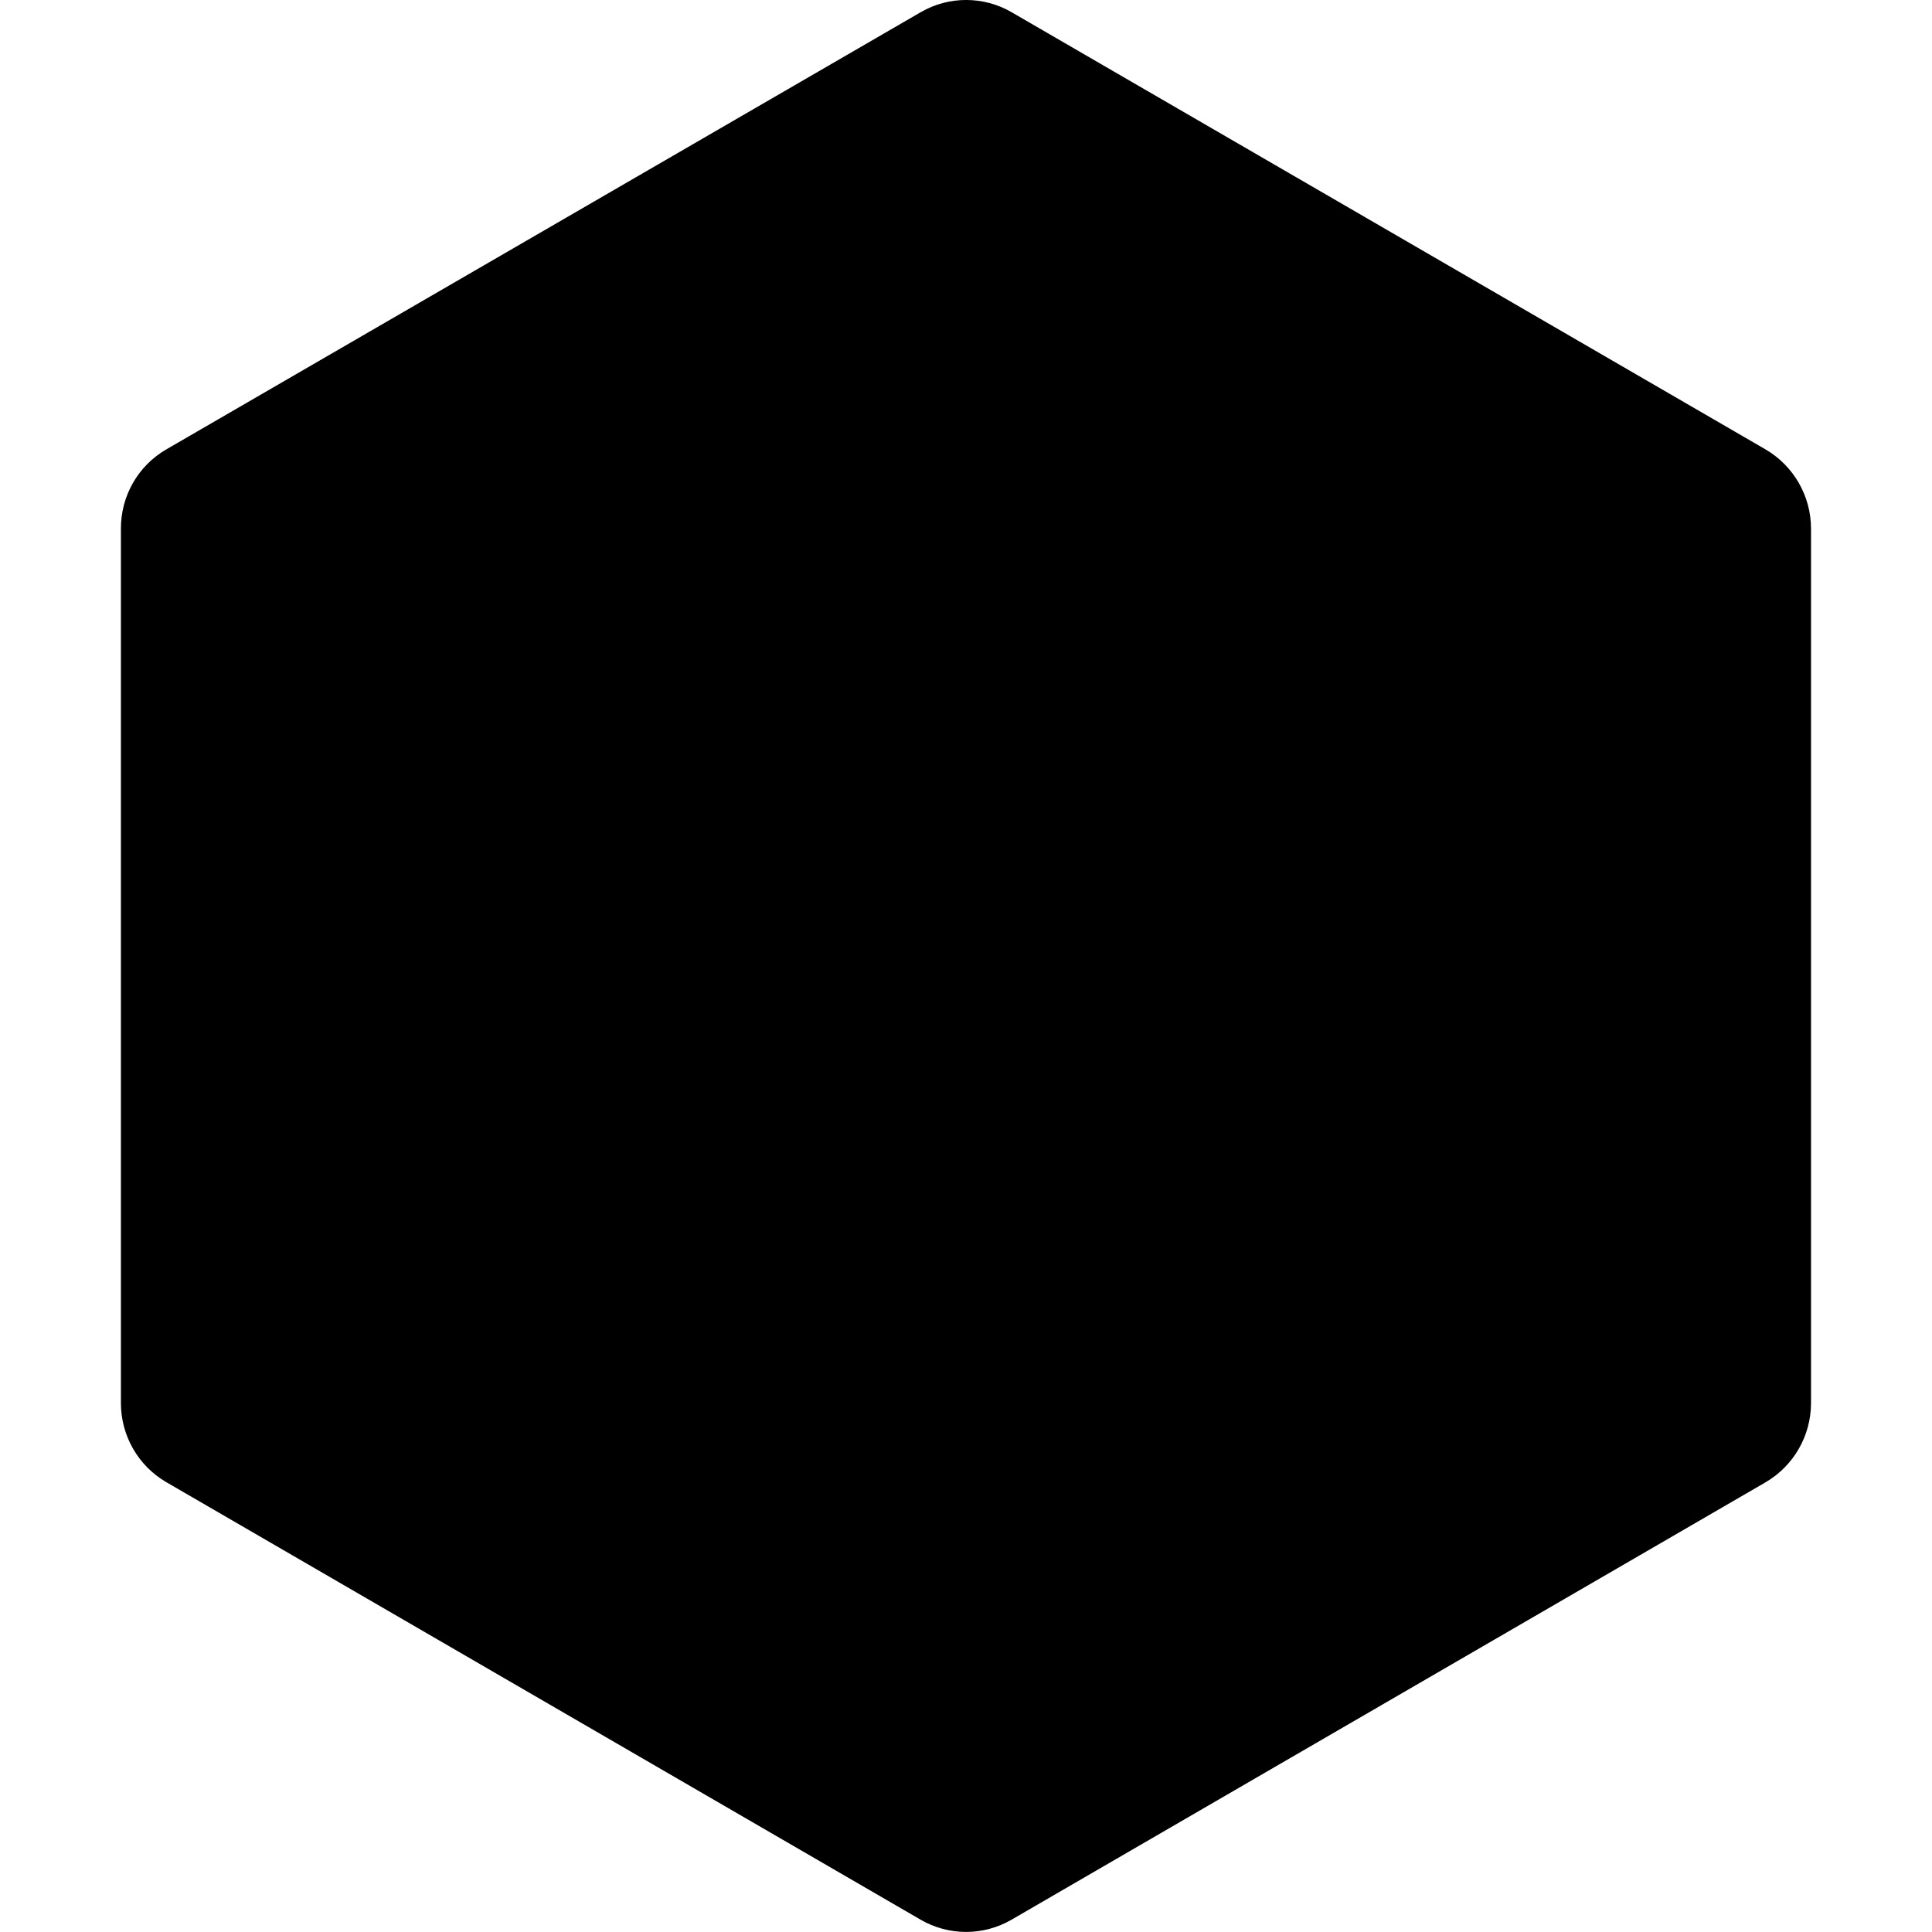
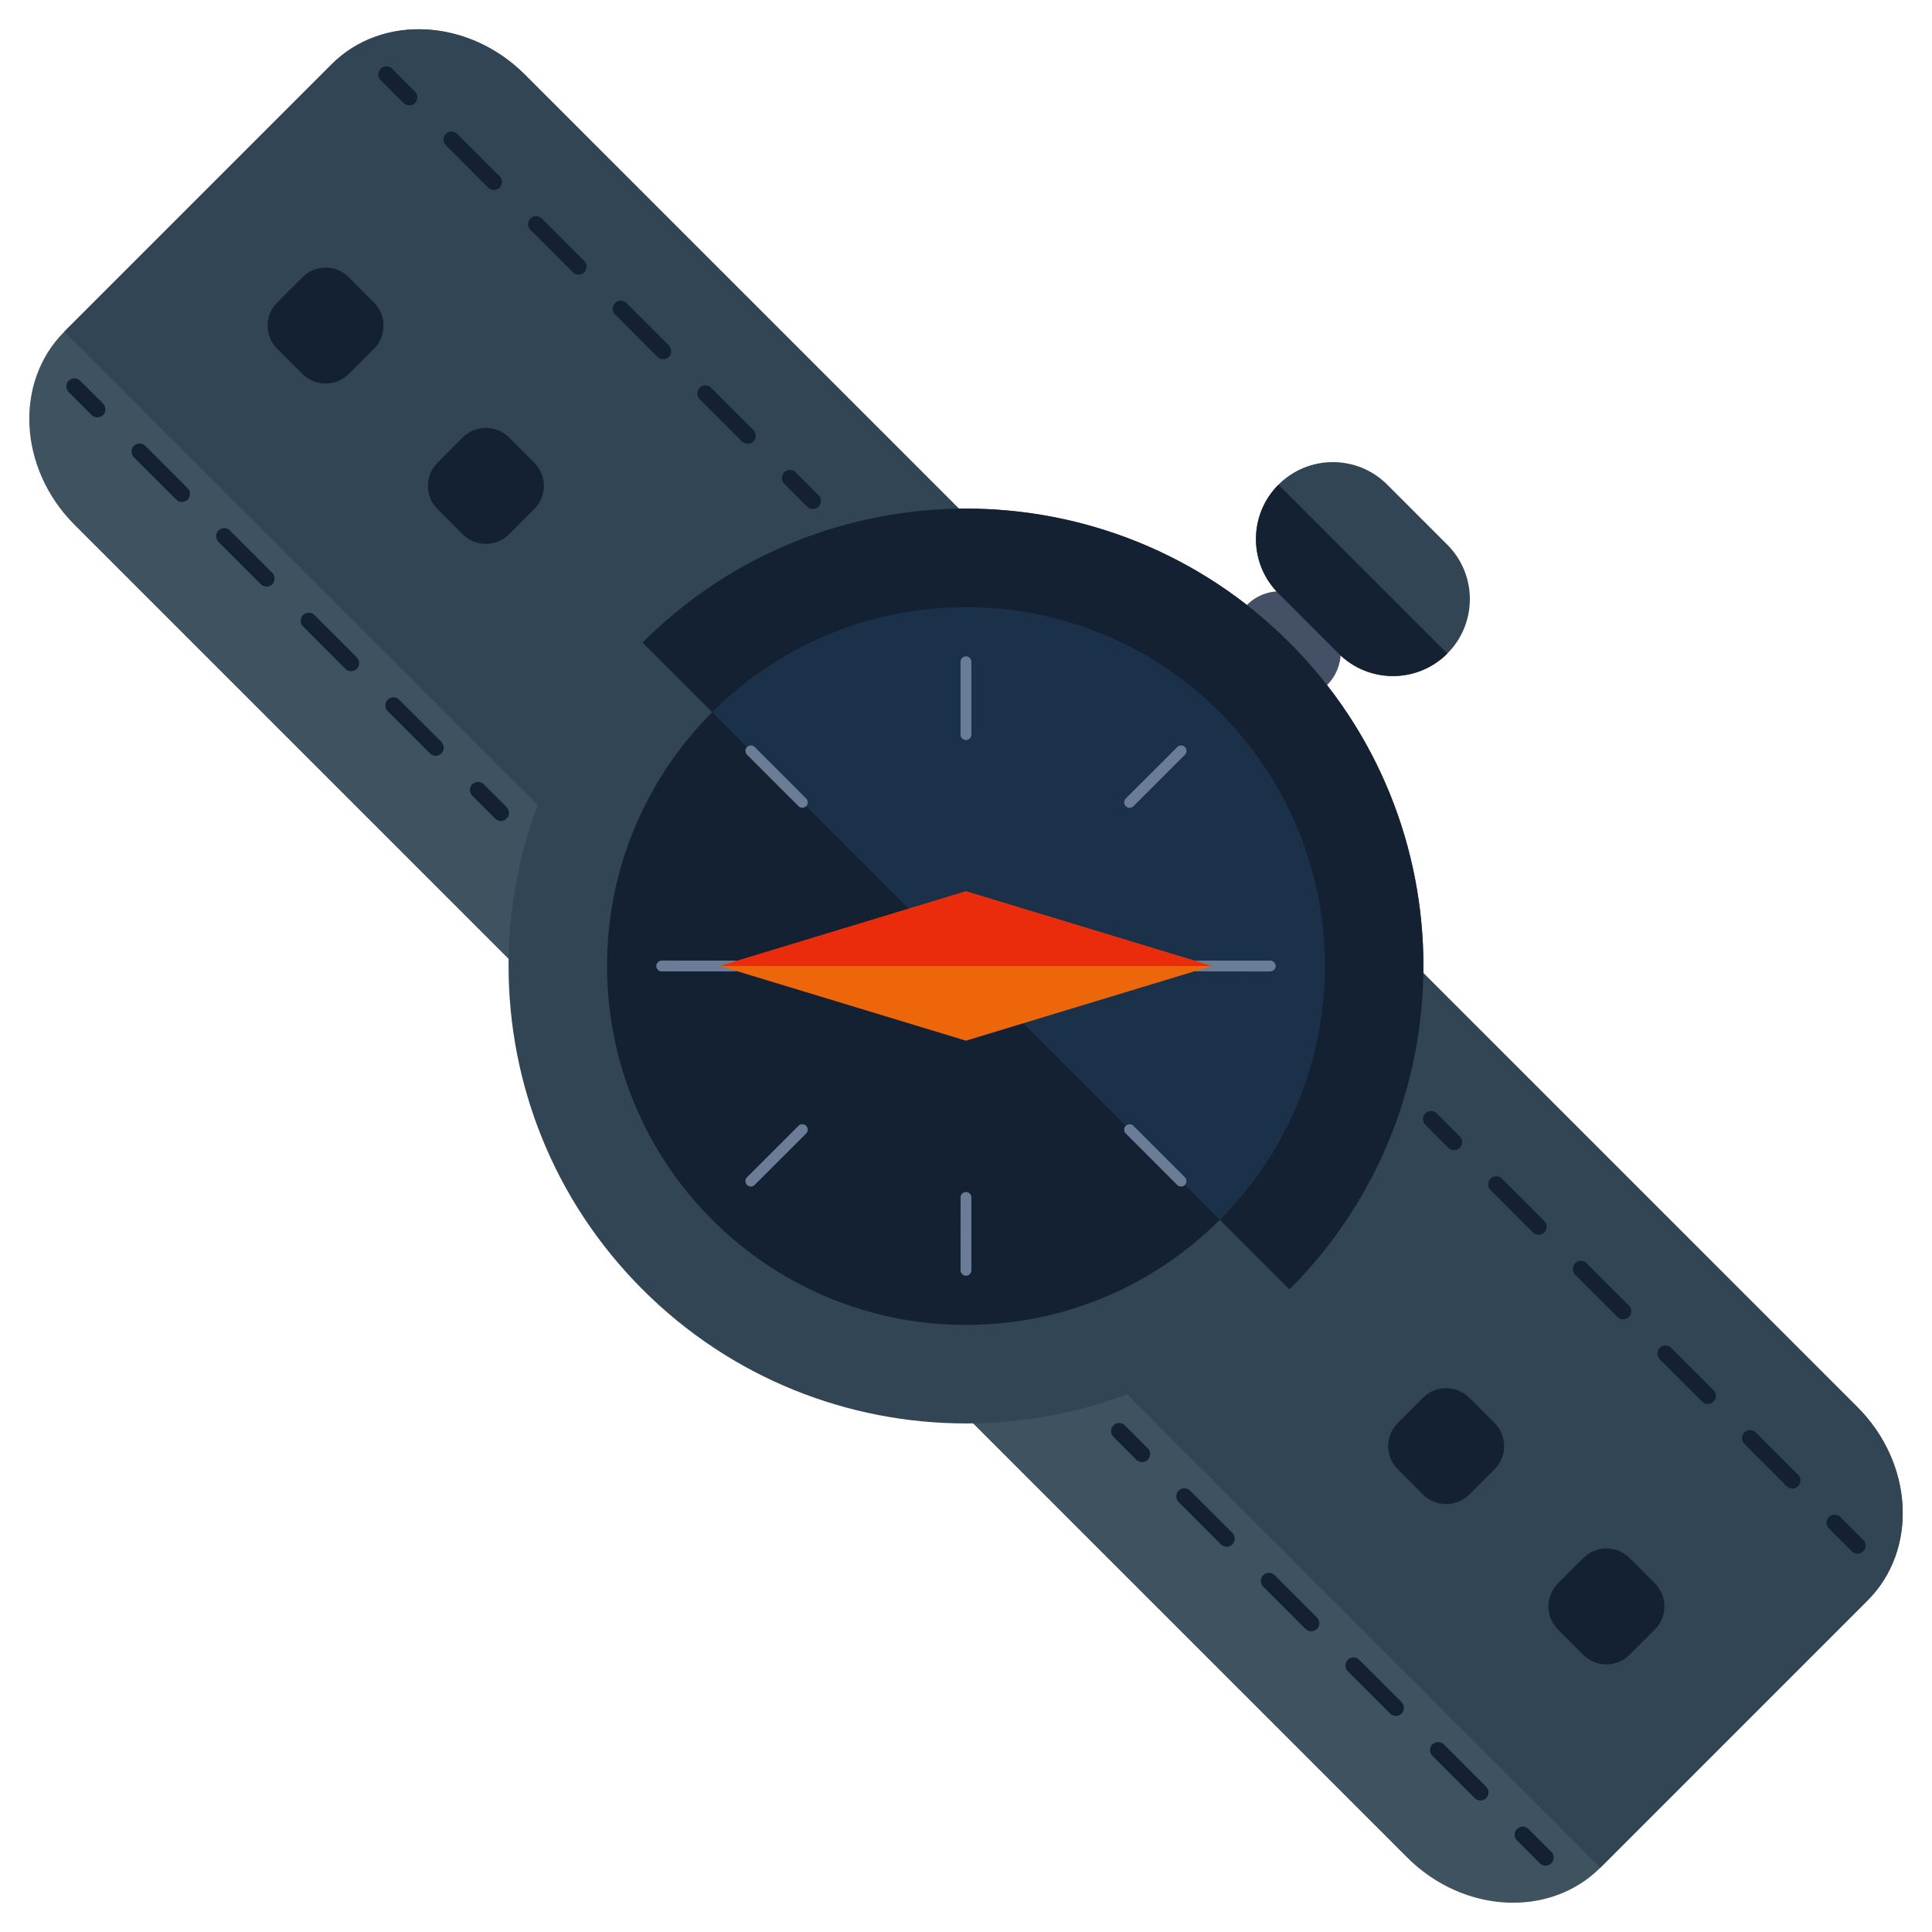
- <svg xmlns="http://www.w3.org/2000/svg" role="img" viewBox="0 0 24 24">
-   <path d="M11.435.153l-9.37 5.43c-.35.203-.564.578-.563.983V17.43c0 .404.215.78.564.982l9.37 5.435c.35.203.78.203 1.13 0l9.366-5.433c.35-.205.564-.578.565-.982V6.566c0-.404-.216-.78-.566-.984L12.567.152c-.35-.203-.782-.203-1.13 0" />
+ <svg xmlns="http://www.w3.org/2000/svg" version="1.1" id="Layer_1" x="0px" y="0px" width="66px" height="66px" viewBox="0 0 66 66" enable-background="new 0 0 66 66" xml:space="preserve">
+   <g>
+     <path fill="#445066" d="M45.336,21.152c0.622,0.621,0.622,1.628,0,2.249l0,0c-0.621,0.621-1.627,0.621-2.248,0L42.6,22.913   c-0.622-0.622-0.622-1.629-0.001-2.249l0,0c0.62-0.621,1.628-0.621,2.249,0L45.336,21.152z" />
+     <path fill="#3E5260" d="M63.449,48.065c1.922,1.921,2.079,4.88,0.35,6.608L54.674,63.8c-1.729,1.729-4.688,1.571-6.607-0.35   L2.551,17.934c-1.922-1.922-2.079-4.881-0.352-6.607l9.127-9.127c1.727-1.729,4.686-1.57,6.607,0.352L63.449,48.065z" />
+     <path fill="#324554" d="M2.199,11.326l9.127-9.127c1.727-1.729,4.686-1.57,6.607,0.352l45.516,45.515   c1.922,1.921,2.079,4.88,0.35,6.608L54.674,63.8" />
+     <g>
+       <g>
+         <g>
+           <g>
+             <path fill="#142133" d="M3.52,14.178c-0.107,0.108-0.283,0.108-0.39,0l-0.783-0.782c-0.107-0.108-0.108-0.283,0-0.391       c0.106-0.108,0.284-0.108,0.39,0l0.783,0.782C3.628,13.895,3.628,14.07,3.52,14.178z" />
+           </g>
+           <g>
+             <path fill="#142133" d="M15.08,25.738c-0.108,0.107-0.283,0.106-0.392,0l-1.445-1.445c-0.108-0.107-0.108-0.283,0-0.392       c0.108-0.106,0.284-0.106,0.392,0l1.445,1.445C15.188,25.454,15.188,25.631,15.08,25.738z M12.19,22.849       c-0.108,0.108-0.284,0.108-0.392,0l-1.445-1.446c-0.107-0.107-0.108-0.282,0-0.391c0.107-0.108,0.283-0.108,0.391,0       l1.446,1.445C12.297,22.565,12.297,22.74,12.19,22.849z M9.299,19.959c-0.105,0.107-0.281,0.106-0.39,0l-1.445-1.446       c-0.108-0.106-0.108-0.283,0-0.391c0.106-0.107,0.283-0.107,0.39,0l1.445,1.445C9.408,19.675,9.408,19.852,9.299,19.959z        M6.41,17.068c-0.107,0.108-0.284,0.108-0.391,0l-1.445-1.445c-0.107-0.107-0.108-0.283,0-0.391       c0.106-0.107,0.284-0.107,0.391,0l1.445,1.445C6.518,16.785,6.518,16.961,6.41,17.068z" />
+           </g>
+           <g>
+             <path fill="#142133" d="M17.307,27.965c-0.108,0.107-0.283,0.107-0.392,0l-0.782-0.782c-0.105-0.108-0.107-0.283,0-0.392       c0.107-0.107,0.284-0.107,0.392,0l0.782,0.782C17.414,27.682,17.413,27.856,17.307,27.965z" />
+           </g>
+         </g>
+         <g>
+           <g>
+             <path fill="#142133" d="M14.178,3.521c-0.107,0.108-0.284,0.107-0.391,0l-0.783-0.783c-0.107-0.107-0.107-0.283,0-0.391       s0.283-0.107,0.391,0l0.783,0.783C14.285,3.236,14.285,3.412,14.178,3.521z" />
+           </g>
+           <g>
+             <path fill="#142133" d="M25.738,15.082c-0.108,0.105-0.285,0.105-0.392,0l-1.444-1.446c-0.108-0.108-0.108-0.284,0-0.392       c0.106-0.107,0.281-0.107,0.391,0l1.445,1.445C25.845,14.797,25.845,14.973,25.738,15.082z M22.848,12.19       c-0.107,0.107-0.283,0.107-0.392,0l-1.445-1.446c-0.108-0.106-0.108-0.282,0-0.391c0.108-0.107,0.284-0.107,0.392,0       l1.445,1.445C22.955,11.907,22.955,12.084,22.848,12.19z M19.959,9.301c-0.108,0.107-0.284,0.107-0.391,0l-1.446-1.445       c-0.108-0.107-0.108-0.284,0-0.391c0.106-0.108,0.283-0.108,0.391,0l1.446,1.445C20.065,9.018,20.065,9.193,19.959,9.301z        M17.068,6.41c-0.107,0.108-0.284,0.108-0.392,0l-1.445-1.445c-0.107-0.106-0.107-0.283,0-0.391s0.284-0.107,0.391,0       l1.446,1.445C17.176,6.127,17.176,6.304,17.068,6.41z" />
+           </g>
+           <g>
+             <path fill="#142133" d="M27.964,17.307c-0.107,0.107-0.283,0.107-0.392,0l-0.782-0.782c-0.106-0.106-0.106-0.283,0-0.392       c0.108-0.106,0.284-0.106,0.392,0l0.782,0.783C28.07,17.023,28.07,17.199,27.964,17.307z" />
+           </g>
+         </g>
+       </g>
+       <g>
+         <g>
+           <g>
+             <path fill="#142133" d="M39.21,49.867c-0.108,0.107-0.284,0.107-0.392,0l-0.782-0.782c-0.107-0.108-0.108-0.283-0.001-0.392       c0.107-0.107,0.285-0.107,0.393,0l0.782,0.782C39.316,49.584,39.316,49.76,39.21,49.867z" />
+           </g>
+           <g>
+             <path fill="#142133" d="M50.768,61.427c-0.106,0.108-0.281,0.107-0.39,0l-1.446-1.445c-0.107-0.106-0.107-0.283,0-0.391       c0.108-0.107,0.283-0.107,0.392,0l1.444,1.445C50.877,61.143,50.877,61.32,50.768,61.427z M47.879,58.537       c-0.107,0.108-0.284,0.108-0.391,0l-1.445-1.445c-0.107-0.108-0.108-0.283,0-0.391c0.106-0.108,0.283-0.108,0.391,0       l1.445,1.445C47.986,58.254,47.986,58.43,47.879,58.537z M44.989,55.647c-0.108,0.108-0.283,0.107-0.392,0l-1.445-1.445       c-0.107-0.107-0.107-0.283,0-0.392c0.108-0.106,0.283-0.106,0.392,0l1.445,1.446C45.098,55.363,45.098,55.541,44.989,55.647z        M42.1,52.758c-0.108,0.107-0.284,0.107-0.392,0l-1.445-1.445c-0.106-0.108-0.107-0.283,0-0.392       c0.106-0.107,0.284-0.107,0.392,0l1.445,1.445C42.206,52.475,42.206,52.649,42.1,52.758z" />
+           </g>
+           <g>
+             <path fill="#142133" d="M52.995,63.653c-0.108,0.108-0.283,0.108-0.392,0l-0.781-0.782c-0.107-0.107-0.108-0.282,0-0.391       c0.106-0.108,0.284-0.108,0.391,0l0.782,0.782C53.104,63.371,53.103,63.546,52.995,63.653z" />
+           </g>
+         </g>
+         <g>
+           <g>
+             <path fill="#142133" d="M49.867,39.21c-0.108,0.107-0.285,0.106-0.392,0l-0.782-0.782c-0.107-0.108-0.107-0.284,0-0.393       c0.107-0.106,0.283-0.106,0.392,0.001l0.782,0.782C49.974,38.926,49.975,39.102,49.867,39.21z" />
+           </g>
+           <g>
+             <path fill="#142133" d="M61.427,50.77c-0.106,0.107-0.284,0.107-0.391,0l-1.445-1.445c-0.108-0.107-0.108-0.283,0-0.391       c0.106-0.108,0.283-0.108,0.391,0l1.445,1.445C61.533,50.485,61.533,50.662,61.427,50.77z M58.536,47.879       c-0.106,0.108-0.283,0.108-0.391,0L56.7,46.434c-0.107-0.107-0.107-0.283,0-0.391s0.284-0.107,0.391,0l1.445,1.445       C58.645,47.596,58.645,47.772,58.536,47.879z M55.647,44.99c-0.108,0.107-0.284,0.107-0.391,0l-1.446-1.445       c-0.107-0.108-0.107-0.284,0-0.392s0.283-0.107,0.391,0l1.446,1.446C55.754,44.707,55.754,44.882,55.647,44.99z M52.757,42.1       c-0.107,0.107-0.283,0.107-0.392,0l-1.445-1.445c-0.106-0.107-0.106-0.283,0-0.392c0.108-0.106,0.283-0.106,0.392,0       l1.445,1.446C52.864,41.816,52.864,41.992,52.757,42.1z" />
+           </g>
+           <g>
+             <path fill="#142133" d="M63.652,52.995c-0.106,0.108-0.283,0.108-0.391,0l-0.782-0.782c-0.107-0.106-0.107-0.283,0-0.391       c0.108-0.107,0.284-0.107,0.39,0l0.783,0.782C63.761,52.712,63.761,52.889,63.652,52.995z" />
+           </g>
+         </g>
+       </g>
+     </g>
+     <path fill="#324554" d="M44.048,21.951c6.104,6.102,6.104,15.996,0.002,22.098c-6.104,6.104-15.999,6.104-22.101,0   c-6.101-6.102-6.101-15.996,0-22.098C28.051,15.85,37.946,15.85,44.048,21.951z" />
+     <path fill="#142133" d="M21.949,21.951c6.102-6.102,15.997-6.102,22.099,0c6.104,6.102,6.104,15.996,0.002,22.098" />
+     <circle fill="#142133" cx="33" cy="33" r="12.262" />
+     <path fill="#1B3049" d="M24.329,24.33c4.788-4.787,12.553-4.787,17.341,0c4.788,4.788,4.788,12.553,0,17.341" />
+     <path fill="#324554" d="M45.729,22.325c1.024,1.026,2.688,1.026,3.715,0l0,0c1.025-1.026,1.025-2.689,0-3.715l-2.054-2.054   c-1.026-1.026-2.69-1.026-3.715,0l0,0c-1.026,1.027-1.026,2.689,0,3.716L45.729,22.325z" />
+     <path fill="#142133" d="M43.675,16.557L43.675,16.557c-1.026,1.027-1.026,2.689,0,3.716l2.054,2.053   c1.024,1.026,2.688,1.026,3.715,0l0,0" />
+     <g>
+       <g>
+         <path fill="#6B7D96" d="M27.54,27.279c0.071,0.071,0.072,0.189,0,0.262l0,0c-0.071,0.071-0.188,0.071-0.262,0l-1.759-1.76     c-0.072-0.072-0.072-0.189,0-0.262l0,0c0.071-0.071,0.188-0.072,0.262,0.001L27.54,27.279z" />
+         <path fill="#6B7D96" d="M40.48,40.22c0.07,0.071,0.07,0.188,0,0.26l0,0c-0.073,0.073-0.189,0.073-0.262,0.002l-1.759-1.76     c-0.073-0.073-0.073-0.189,0-0.262l0,0c0.071-0.071,0.188-0.072,0.262,0.001L40.48,40.22z" />
+       </g>
+       <g>
+         <path fill="#6B7D96" d="M33.184,25.096c0,0.102-0.082,0.185-0.186,0.185l0,0c-0.1,0-0.184-0.083-0.184-0.185v-2.489     c0.001-0.102,0.083-0.184,0.186-0.185l0,0c0.1,0.001,0.184,0.083,0.184,0.186V25.096z" />
+         <path fill="#6B7D96" d="M33.184,43.395c0,0.102-0.084,0.185-0.184,0.184l0,0c-0.103,0.001-0.185-0.082-0.186-0.184l0.001-2.488     c-0.001-0.103,0.082-0.185,0.185-0.185l0,0c0.1,0,0.184,0.082,0.184,0.185V43.395z" />
+       </g>
+       <g>
+         <path fill="#6B7D96" d="M38.721,27.541c-0.073,0.072-0.19,0.072-0.263,0l0,0c-0.071-0.071-0.071-0.188,0-0.262l1.761-1.759     c0.072-0.072,0.188-0.072,0.262-0.001l0,0c0.07,0.072,0.07,0.19-0.002,0.263L38.721,27.541z" />
+         <path fill="#6B7D96" d="M25.779,40.481c-0.071,0.071-0.188,0.071-0.26-0.002l0,0c-0.072-0.071-0.072-0.188-0.002-0.26     l1.761-1.759c0.071-0.073,0.188-0.072,0.261,0l0,0c0.072,0.071,0.072,0.188,0,0.262L25.779,40.481z" />
+       </g>
+       <g>
+         <path fill="#6B7D96" d="M40.905,33.185c-0.104,0.001-0.187-0.082-0.187-0.185l0,0c0-0.101,0.084-0.183,0.184-0.185l2.49,0.001     c0.103,0,0.185,0.083,0.186,0.184l0,0c-0.001,0.103-0.084,0.186-0.187,0.186L40.905,33.185z" />
+         <path fill="#6B7D96" d="M22.605,33.184c-0.104,0.001-0.186-0.081-0.184-0.184l0,0c-0.002-0.101,0.082-0.184,0.184-0.186     l2.487,0.002c0.102-0.001,0.185,0.082,0.186,0.185l0,0c0,0.101-0.084,0.184-0.186,0.185L22.605,33.184z" />
+       </g>
+     </g>
+     <g>
+       <g>
+         <path fill="#142133" d="M12.774,10.332c0.438,0.437,0.438,1.144,0.003,1.58l-0.864,0.863c-0.438,0.437-1.146,0.438-1.582,0     l-0.862-0.861c-0.437-0.438-0.437-1.146,0-1.582l0.864-0.864c0.437-0.437,1.143-0.435,1.58,0.002L12.774,10.332z" />
+         <path fill="#142133" d="M18.25,15.807c0.438,0.437,0.439,1.145,0.002,1.582l-0.862,0.862c-0.438,0.438-1.146,0.438-1.584,0.001     l-0.86-0.862c-0.438-0.437-0.438-1.146,0-1.583l0.862-0.863c0.437-0.437,1.145-0.435,1.582,0.001L18.25,15.807z" />
+       </g>
+       <g>
+         <path fill="#142133" d="M51.055,48.611c0.438,0.437,0.439,1.145,0.002,1.582l-0.862,0.861c-0.438,0.438-1.146,0.438-1.583,0.002     l-0.862-0.862c-0.438-0.437-0.438-1.146,0-1.583l0.863-0.863c0.437-0.437,1.145-0.436,1.582,0.002L51.055,48.611z" />
+         <path fill="#142133" d="M56.531,54.087c0.436,0.438,0.438,1.145,0.001,1.581l-0.863,0.863c-0.437,0.438-1.146,0.438-1.583,0     l-0.861-0.861c-0.438-0.438-0.438-1.146,0.001-1.583l0.862-0.862c0.438-0.438,1.145-0.437,1.581,0.001L56.531,54.087z" />
+       </g>
+     </g>
+     <g>
+       <polygon fill="#ED660A" points="32.998,30.45 41.399,33.001 32.998,35.551 24.6,33.001   " />
+       <polyline fill="#EA2B0C" points="24.6,33.001 32.998,30.45 41.399,33.001   " />
+     </g>
+   </g>
</svg>
